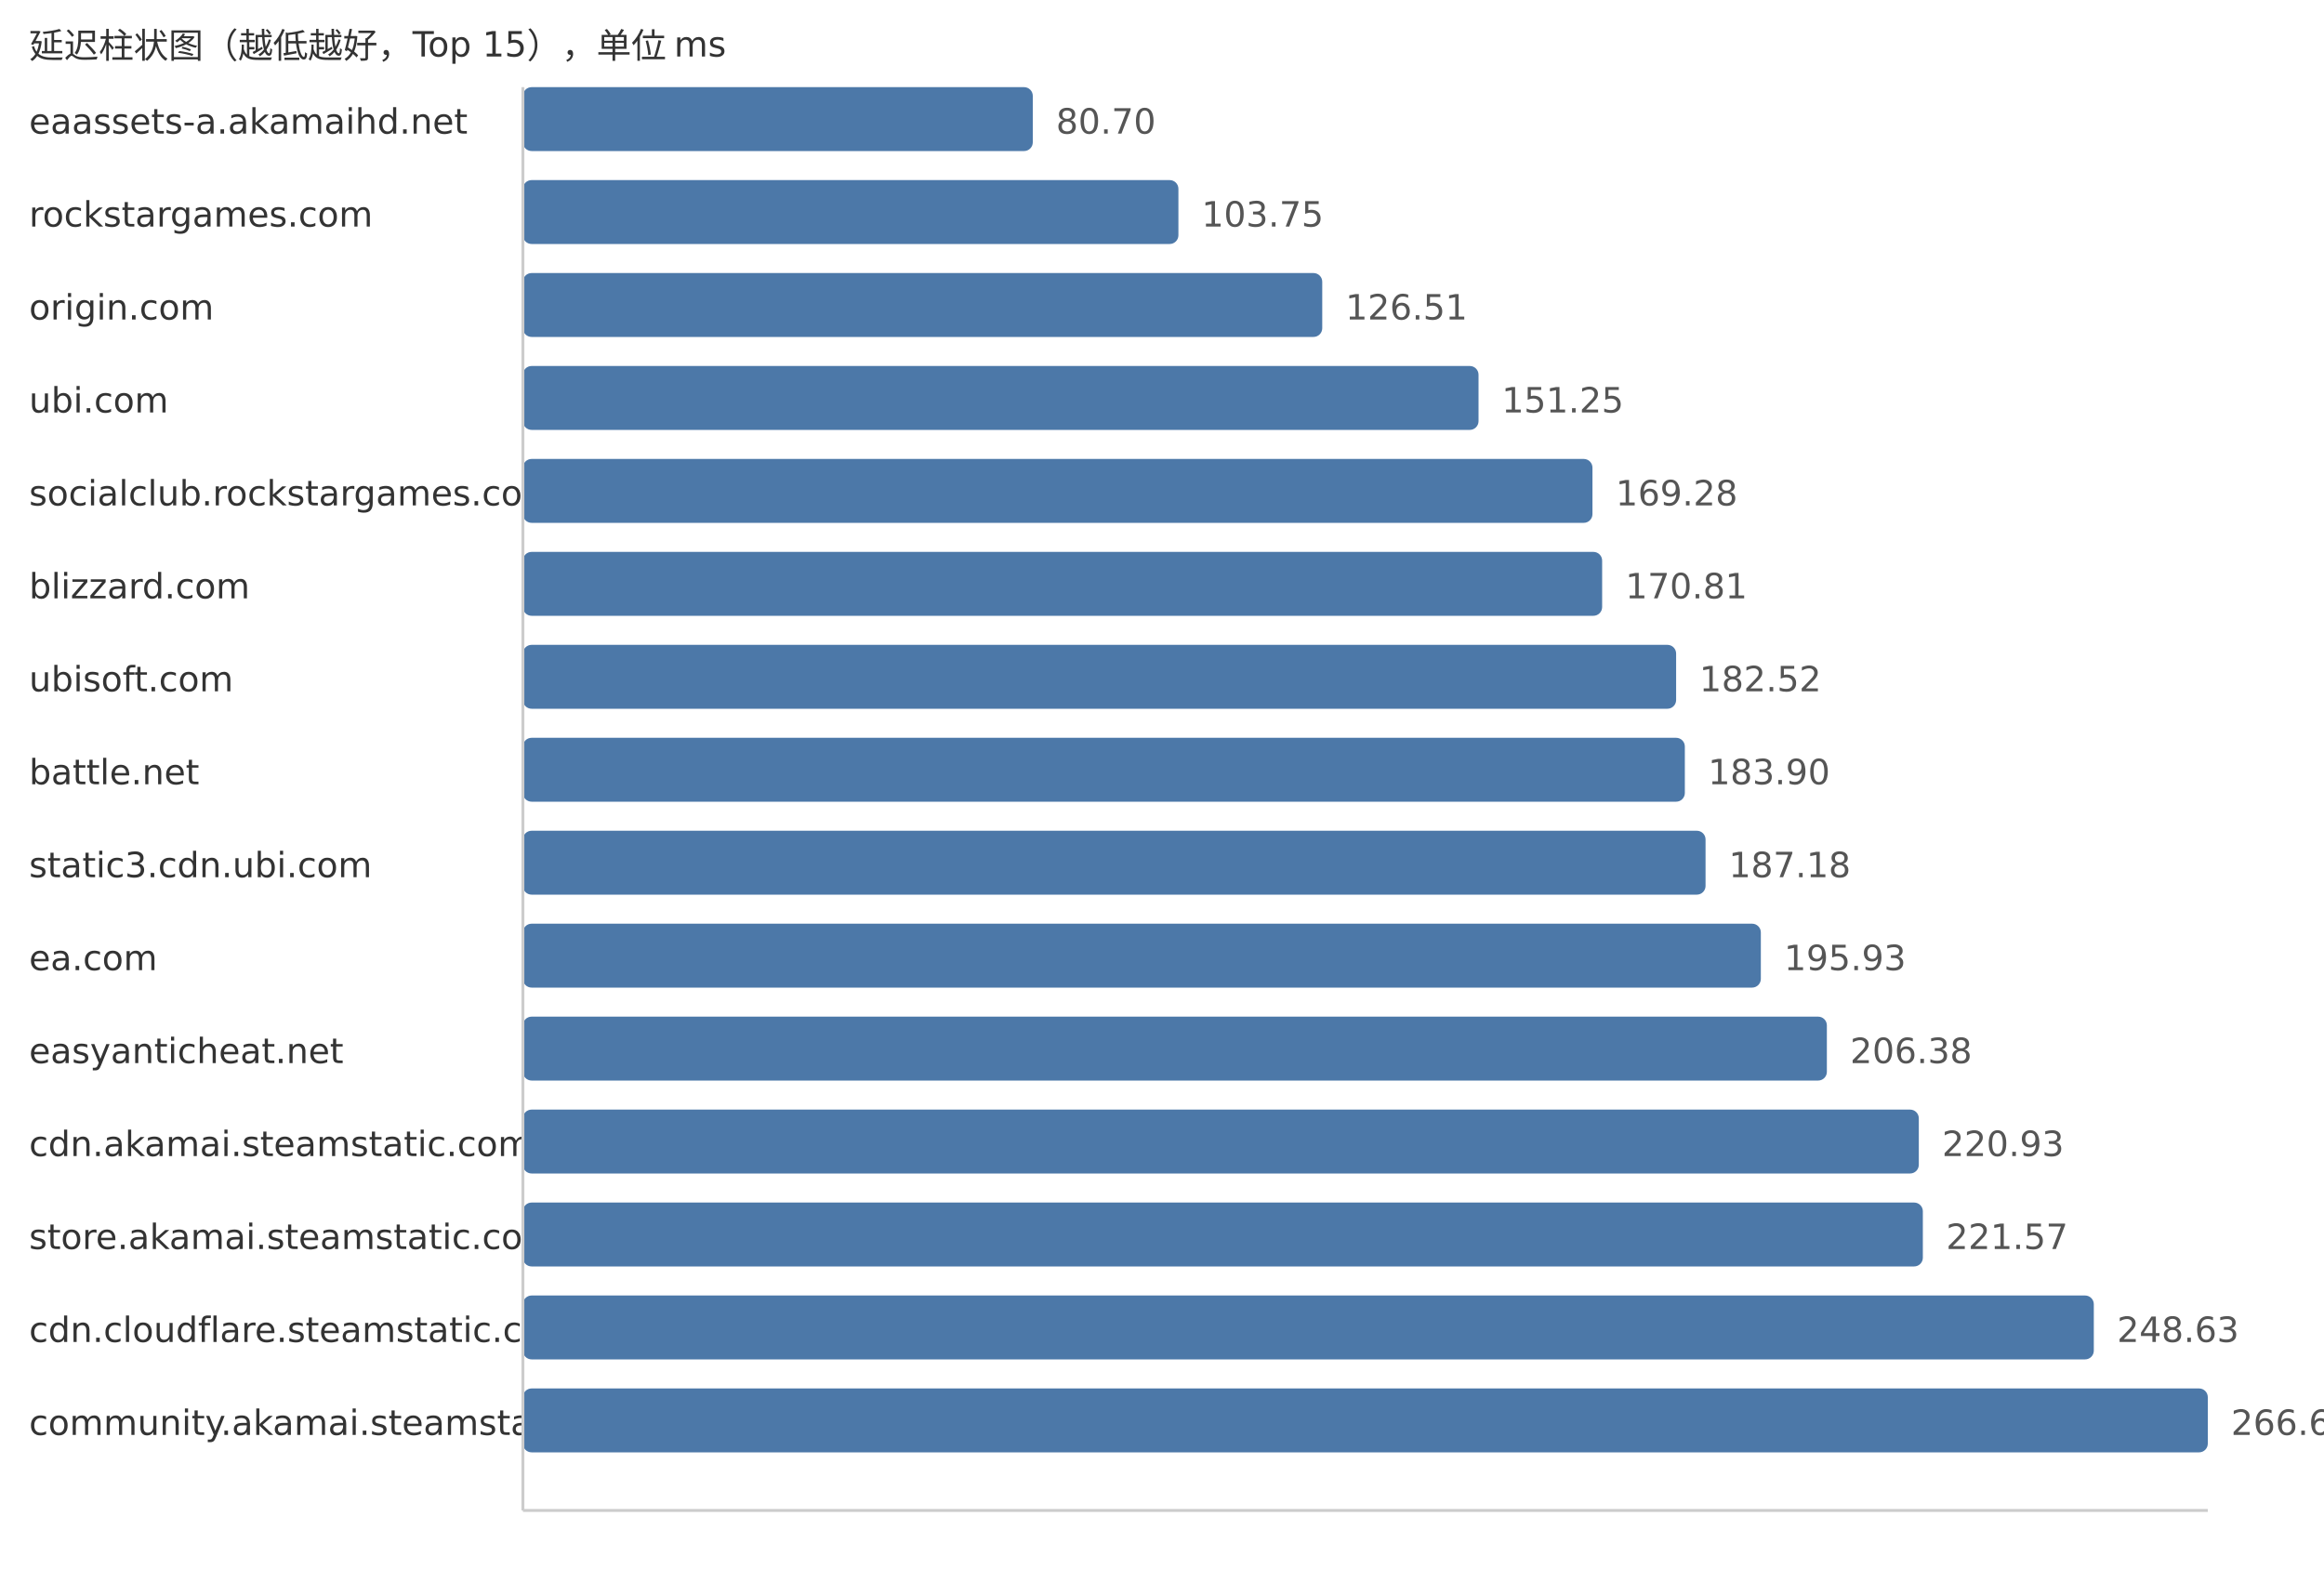
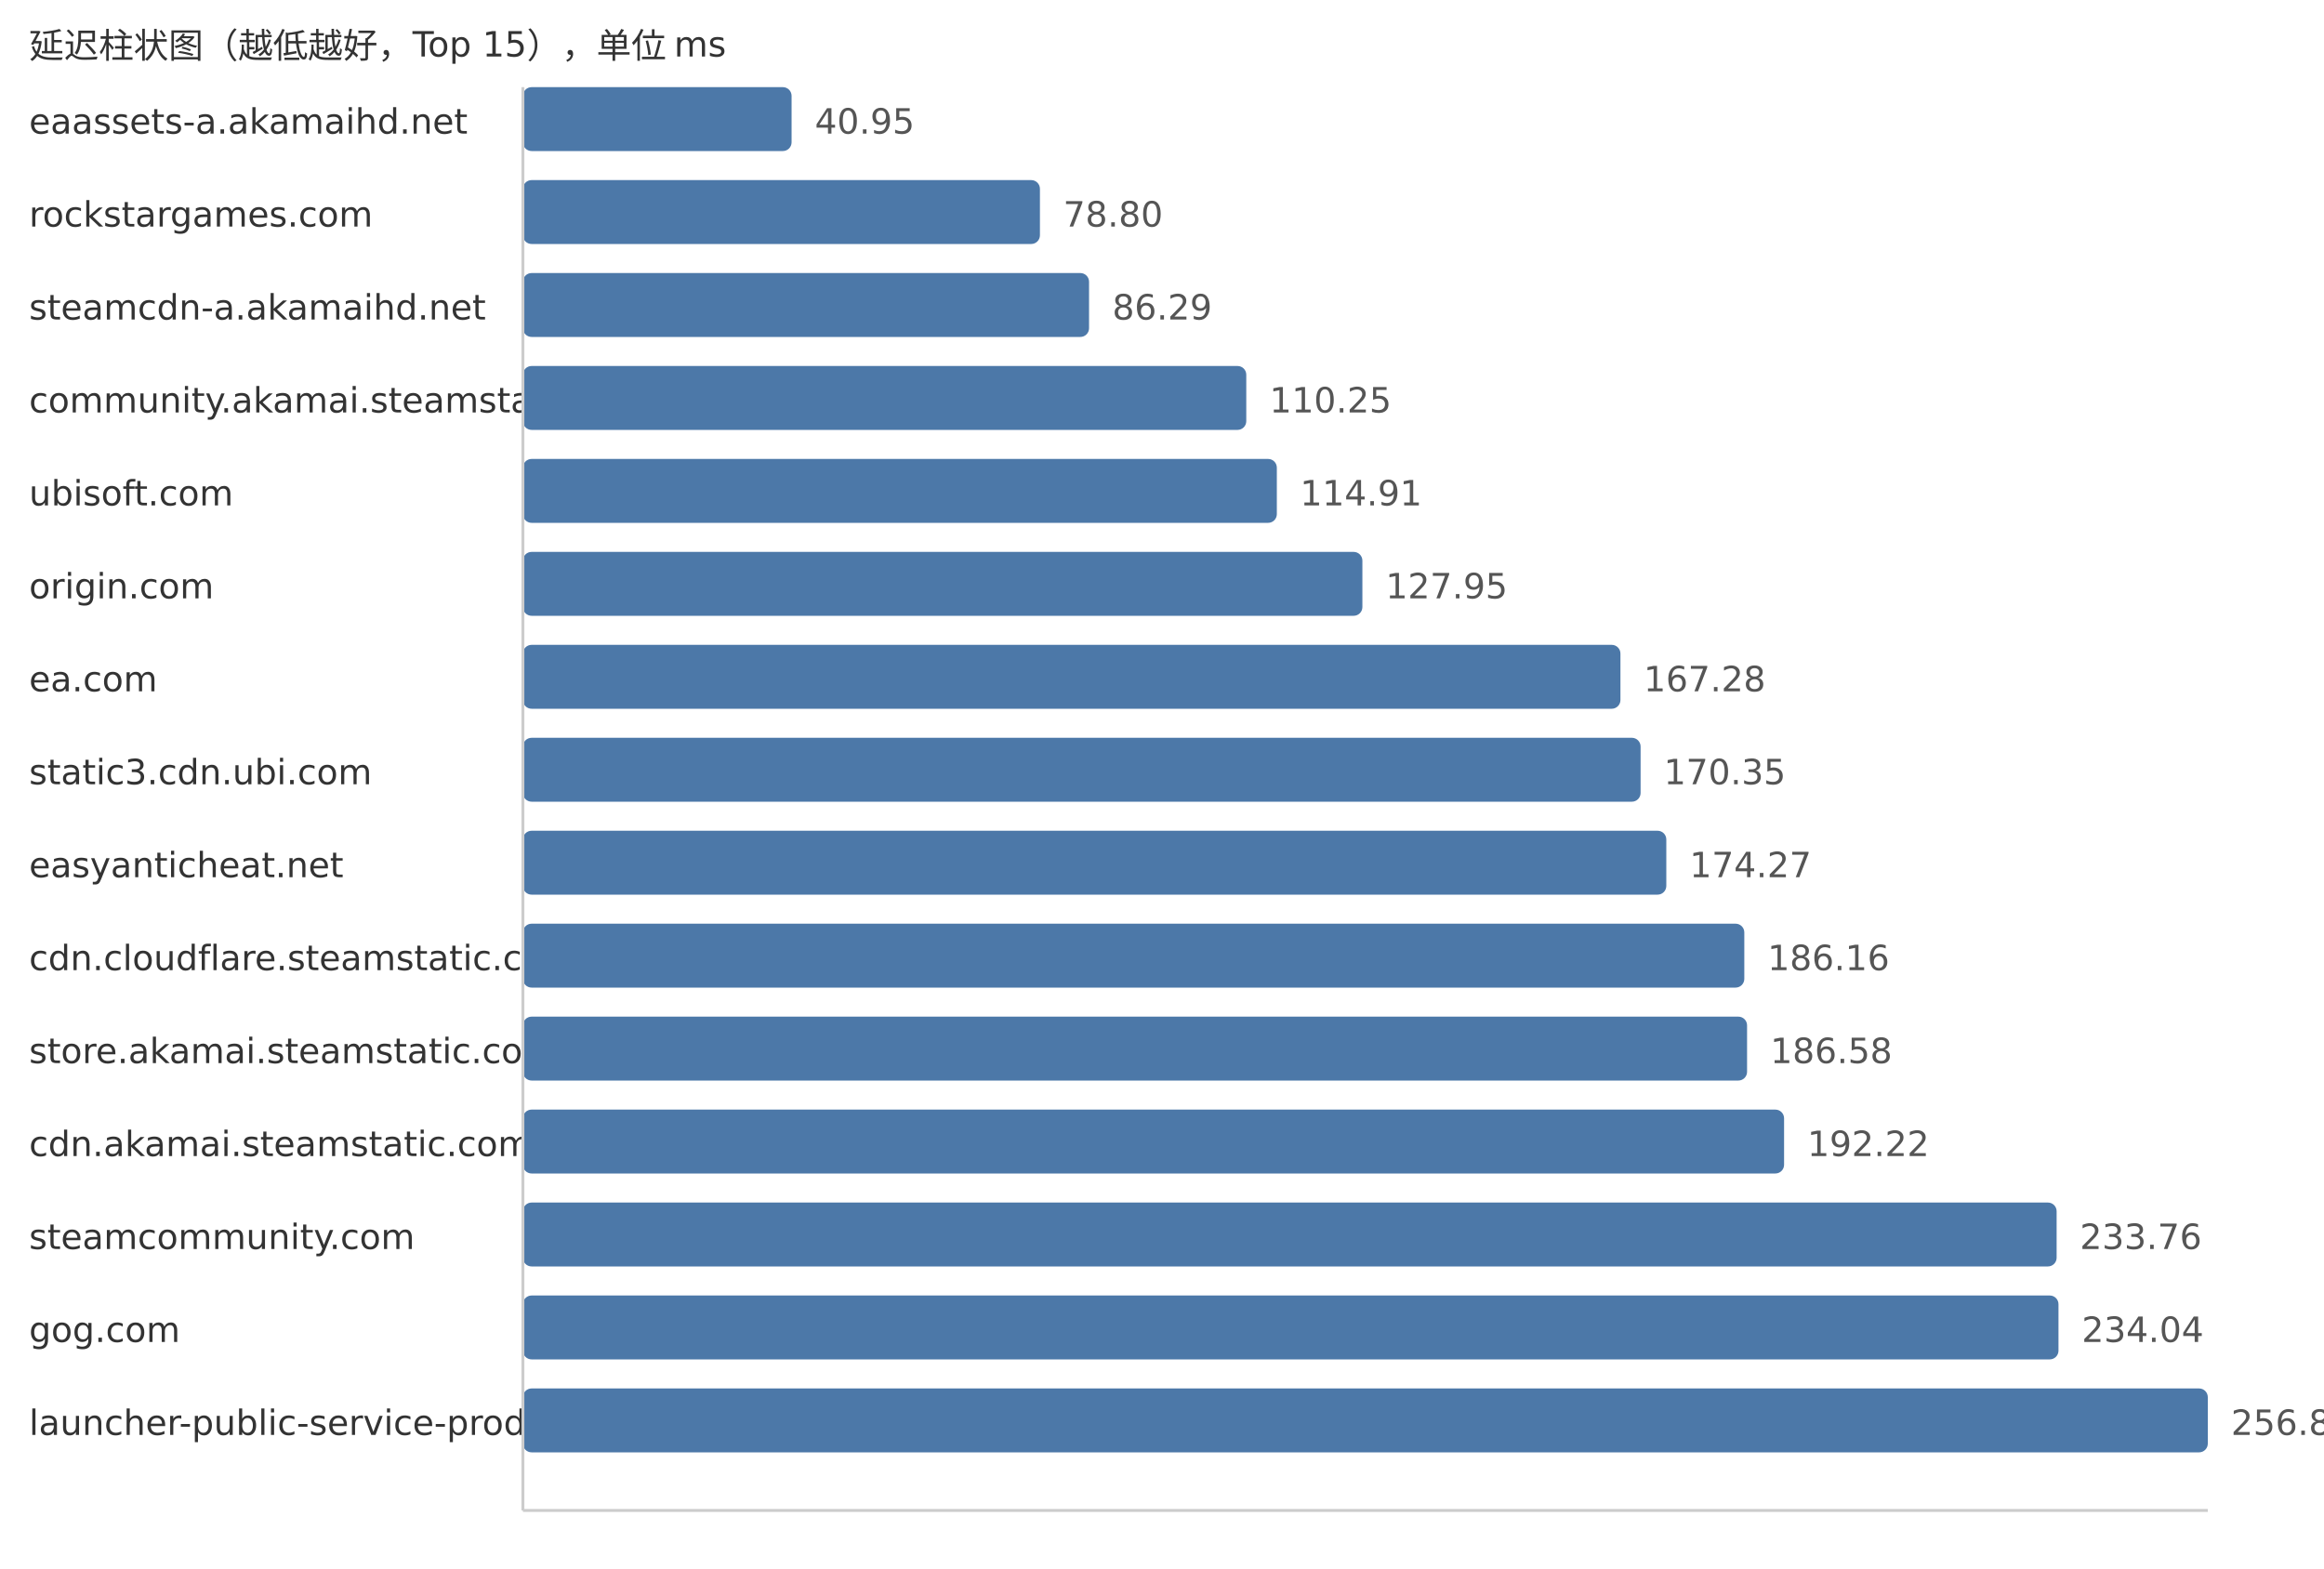
<svg xmlns="http://www.w3.org/2000/svg" width="800" height="540">
  <style> .label{font-family:DejaVu Sans,Verdana,Geneva,sans-serif;font-size:12px;fill:#333} .value{font-family:DejaVu Sans,Verdana,Geneva,sans-serif;font-size:12px;fill:#555} </style>
  <text x="10" y="20" class="label">延迟柱状图（越低越好，Top 15），单位 ms</text>
  <text x="10" y="46" class="label">eaassets-a.akamaihd.net</text>
-   <rect x="180" y="30" width="175.52" height="22" fill="#4c78a8" rx="3" />
-   <text x="363.52" y="46" class="value">80.70</text>
+   <rect x="180" y="30" width="92.49" height="22" fill="#4c78a8" rx="3" />
+   <text x="280.49" y="46" class="value">40.95</text>
  <text x="10" y="78" class="label">rockstargames.com</text>
-   <rect x="180" y="62" width="225.65" height="22" fill="#4c78a8" rx="3" />
-   <text x="413.65" y="78" class="value">103.75</text>
-   <text x="10" y="110" class="label">origin.com</text>
-   <rect x="180" y="94" width="275.16" height="22" fill="#4c78a8" rx="3" />
-   <text x="463.16" y="110" class="value">126.51</text>
-   <text x="10" y="142" class="label">ubi.com</text>
-   <rect x="180" y="126" width="328.96" height="22" fill="#4c78a8" rx="3" />
-   <text x="516.96" y="142" class="value">151.25</text>
-   <text x="10" y="174" class="label">socialclub.rockstargames.com</text>
-   <rect x="180" y="158" width="368.18" height="22" fill="#4c78a8" rx="3" />
-   <text x="556.18" y="174" class="value">169.28</text>
-   <text x="10" y="206" class="label">blizzard.com</text>
-   <rect x="180" y="190" width="371.51" height="22" fill="#4c78a8" rx="3" />
-   <text x="559.51" y="206" class="value">170.81</text>
-   <text x="10" y="238" class="label">ubisoft.com</text>
-   <rect x="180" y="222" width="396.98" height="22" fill="#4c78a8" rx="3" />
-   <text x="584.98" y="238" class="value">182.52</text>
-   <text x="10" y="270" class="label">battle.net</text>
-   <rect x="180" y="254" width="399.98" height="22" fill="#4c78a8" rx="3" />
-   <text x="587.98" y="270" class="value">183.90</text>
-   <text x="10" y="302" class="label">static3.cdn.ubi.com</text>
-   <rect x="180" y="286" width="407.11" height="22" fill="#4c78a8" rx="3" />
-   <text x="595.11" y="302" class="value">187.18</text>
-   <text x="10" y="334" class="label">ea.com</text>
-   <rect x="180" y="318" width="426.14" height="22" fill="#4c78a8" rx="3" />
-   <text x="614.14" y="334" class="value">195.93</text>
-   <text x="10" y="366" class="label">easyanticheat.net</text>
-   <rect x="180" y="350" width="448.87" height="22" fill="#4c78a8" rx="3" />
-   <text x="636.87" y="366" class="value">206.38</text>
+   <rect x="180" y="62" width="177.98" height="22" fill="#4c78a8" rx="3" />
+   <text x="365.98" y="78" class="value">78.80</text>
+   <text x="10" y="110" class="label">steamcdn-a.akamaihd.net</text>
+   <rect x="180" y="94" width="194.89" height="22" fill="#4c78a8" rx="3" />
+   <text x="382.89" y="110" class="value">86.29</text>
+   <text x="10" y="142" class="label">community.akamai.steamstatic.com</text>
+   <rect x="180" y="126" width="249.01" height="22" fill="#4c78a8" rx="3" />
+   <text x="437.01" y="142" class="value">110.25</text>
+   <text x="10" y="174" class="label">ubisoft.com</text>
+   <rect x="180" y="158" width="259.53" height="22" fill="#4c78a8" rx="3" />
+   <text x="447.53" y="174" class="value">114.91</text>
+   <text x="10" y="206" class="label">origin.com</text>
+   <rect x="180" y="190" width="288.98" height="22" fill="#4c78a8" rx="3" />
+   <text x="476.98" y="206" class="value">127.95</text>
+   <text x="10" y="238" class="label">ea.com</text>
+   <rect x="180" y="222" width="377.81" height="22" fill="#4c78a8" rx="3" />
+   <text x="565.81" y="238" class="value">167.28</text>
+   <text x="10" y="270" class="label">static3.cdn.ubi.com</text>
+   <rect x="180" y="254" width="384.75" height="22" fill="#4c78a8" rx="3" />
+   <text x="572.75" y="270" class="value">170.35</text>
+   <text x="10" y="302" class="label">easyanticheat.net</text>
+   <rect x="180" y="286" width="393.6" height="22" fill="#4c78a8" rx="3" />
+   <text x="581.6" y="302" class="value">174.27</text>
+   <text x="10" y="334" class="label">cdn.cloudflare.steamstatic.com</text>
+   <rect x="180" y="318" width="420.45" height="22" fill="#4c78a8" rx="3" />
+   <text x="608.45" y="334" class="value">186.16</text>
+   <text x="10" y="366" class="label">store.akamai.steamstatic.com</text>
+   <rect x="180" y="350" width="421.4" height="22" fill="#4c78a8" rx="3" />
+   <text x="609.4" y="366" class="value">186.58</text>
  <text x="10" y="398" class="label">cdn.akamai.steamstatic.com</text>
-   <rect x="180" y="382" width="480.52" height="22" fill="#4c78a8" rx="3" />
-   <text x="668.52" y="398" class="value">220.93</text>
-   <text x="10" y="430" class="label">store.akamai.steamstatic.com</text>
-   <rect x="180" y="414" width="481.91" height="22" fill="#4c78a8" rx="3" />
-   <text x="669.91" y="430" class="value">221.57</text>
-   <text x="10" y="462" class="label">cdn.cloudflare.steamstatic.com</text>
-   <rect x="180" y="446" width="540.76" height="22" fill="#4c78a8" rx="3" />
-   <text x="728.76" y="462" class="value">248.63</text>
-   <text x="10" y="494" class="label">community.akamai.steamstatic.com</text>
+   <rect x="180" y="382" width="434.14" height="22" fill="#4c78a8" rx="3" />
+   <text x="622.14" y="398" class="value">192.22</text>
+   <text x="10" y="430" class="label">steamcommunity.com</text>
+   <rect x="180" y="414" width="527.96" height="22" fill="#4c78a8" rx="3" />
+   <text x="715.96" y="430" class="value">233.76</text>
+   <text x="10" y="462" class="label">gog.com</text>
+   <rect x="180" y="446" width="528.6" height="22" fill="#4c78a8" rx="3" />
+   <text x="716.6" y="462" class="value">234.04</text>
+   <text x="10" y="494" class="label">launcher-public-service-prod06.ol.epicgames.com</text>
  <rect x="180" y="478" width="580.0" height="22" fill="#4c78a8" rx="3" />
-   <text x="768.0" y="494" class="value">266.67</text>
+   <text x="768.0" y="494" class="value">256.80</text>
  <line x1="180" y1="30" x2="180" y2="520" stroke="#ccc" />
  <line x1="180" y1="520" x2="760" y2="520" stroke="#ccc" />
</svg>
